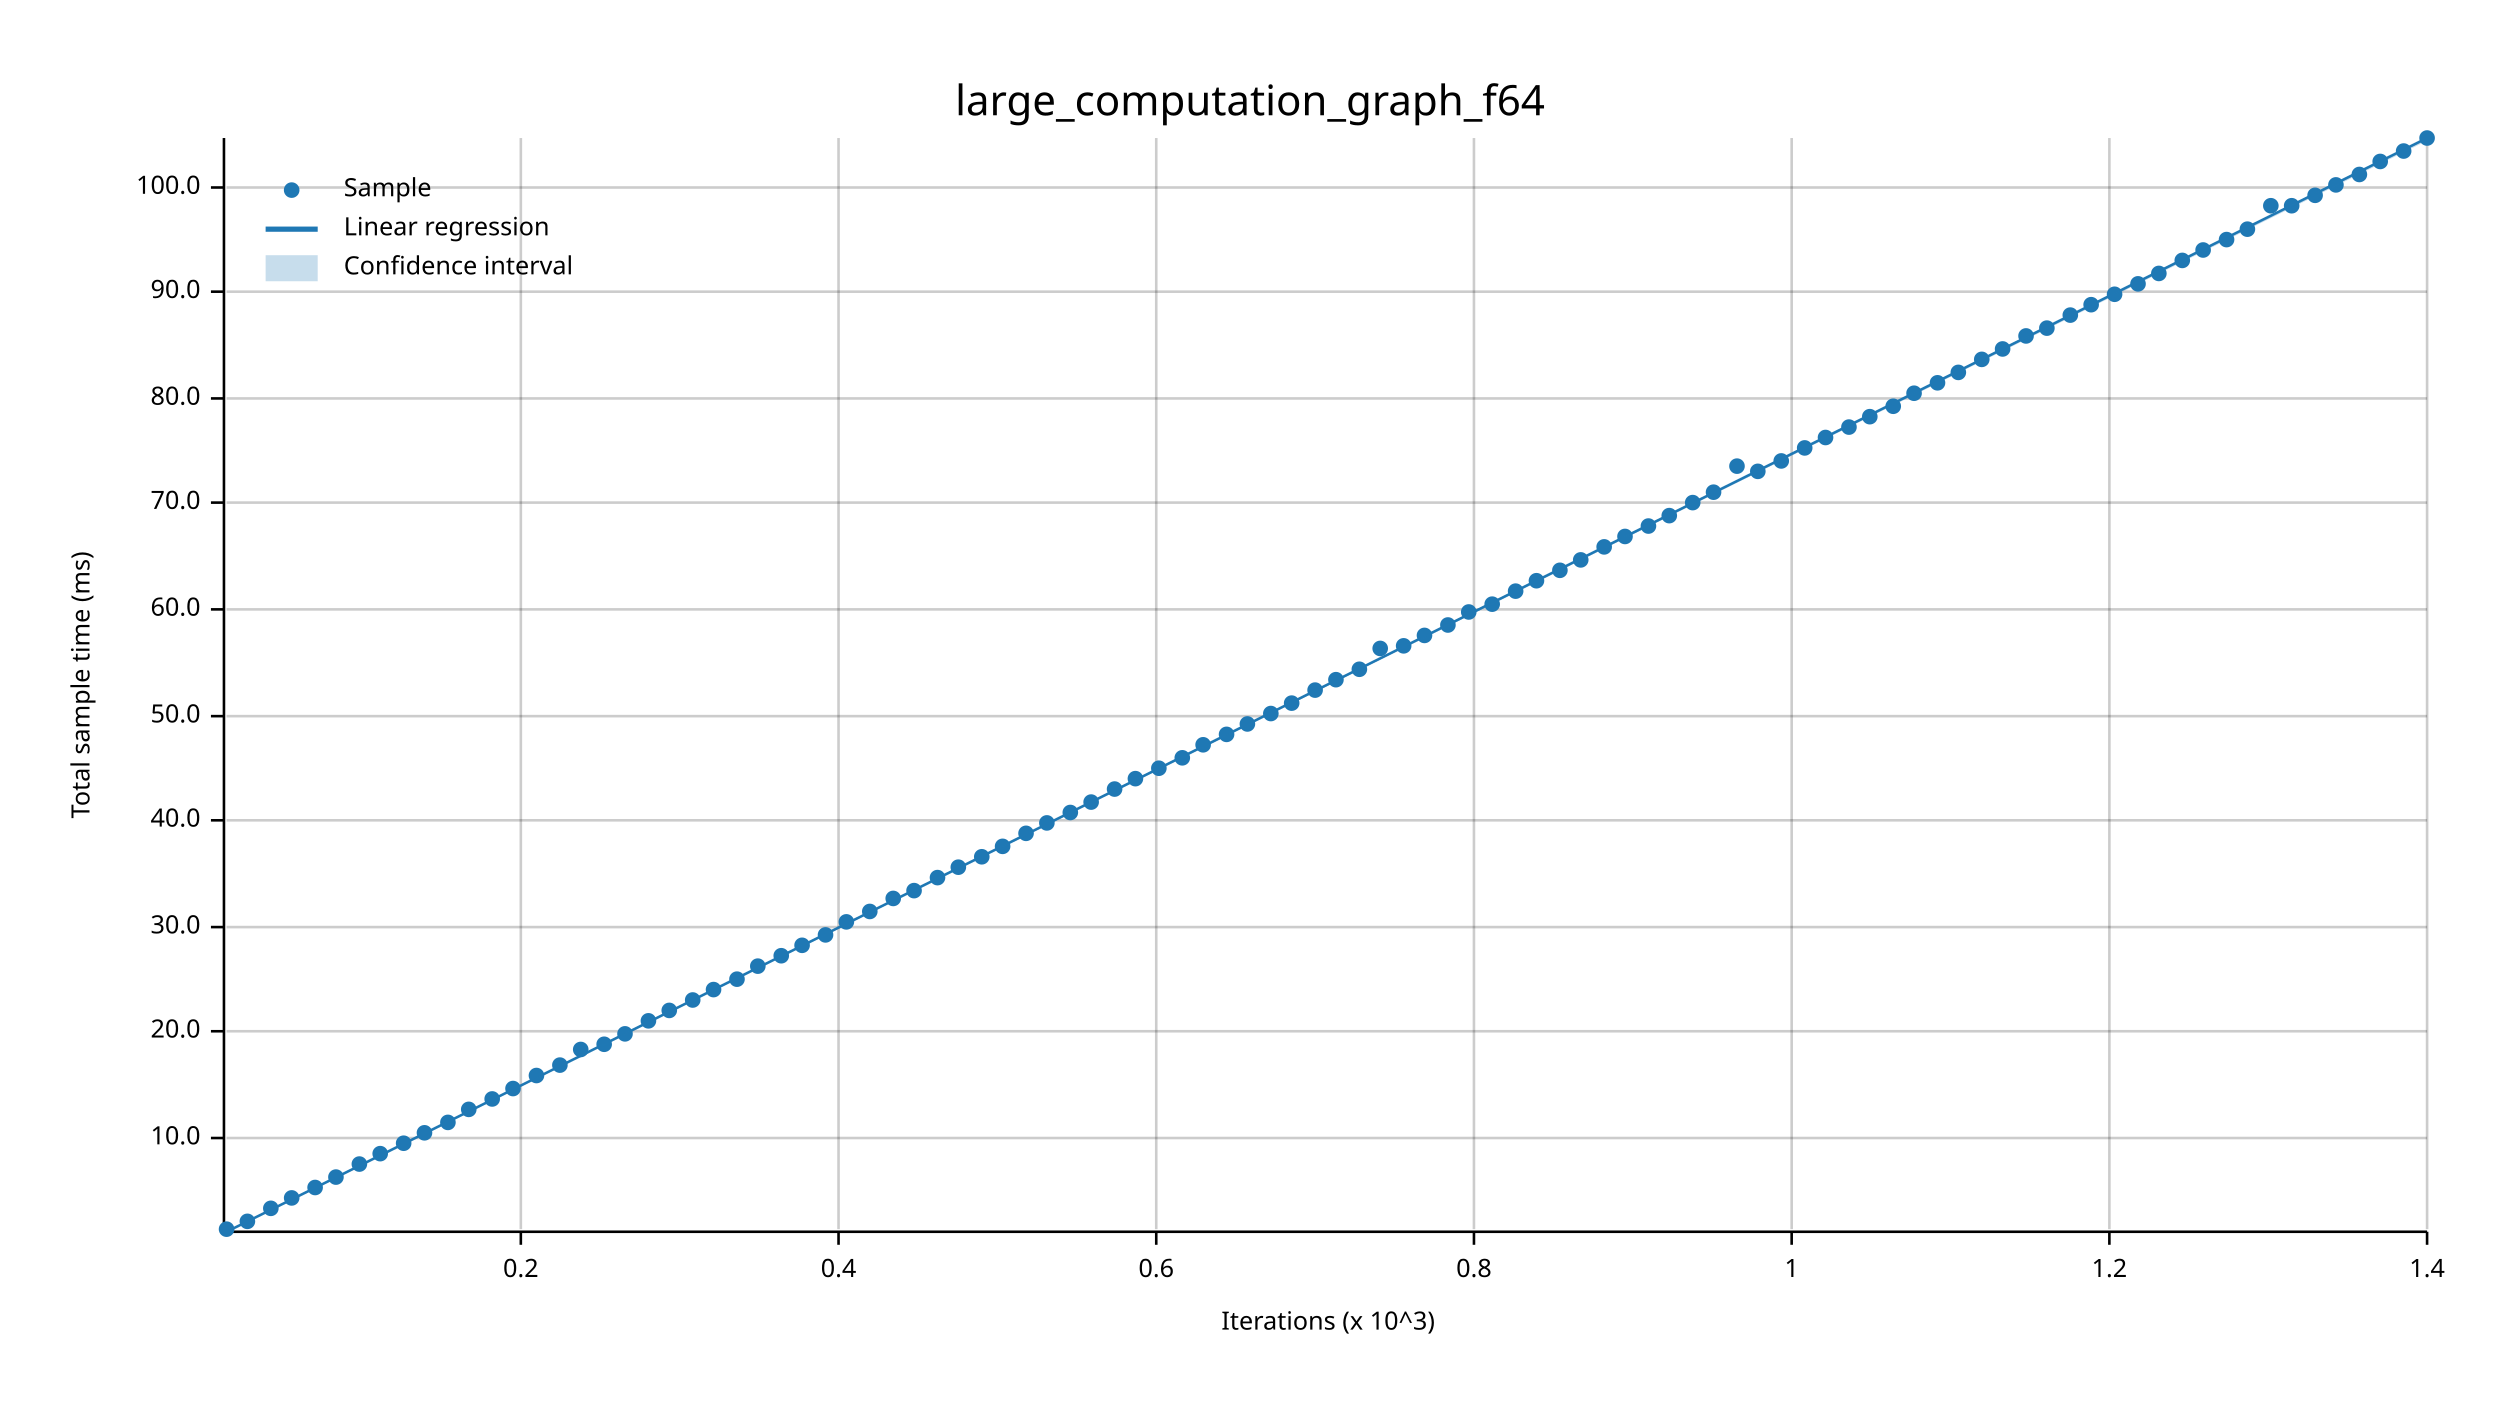
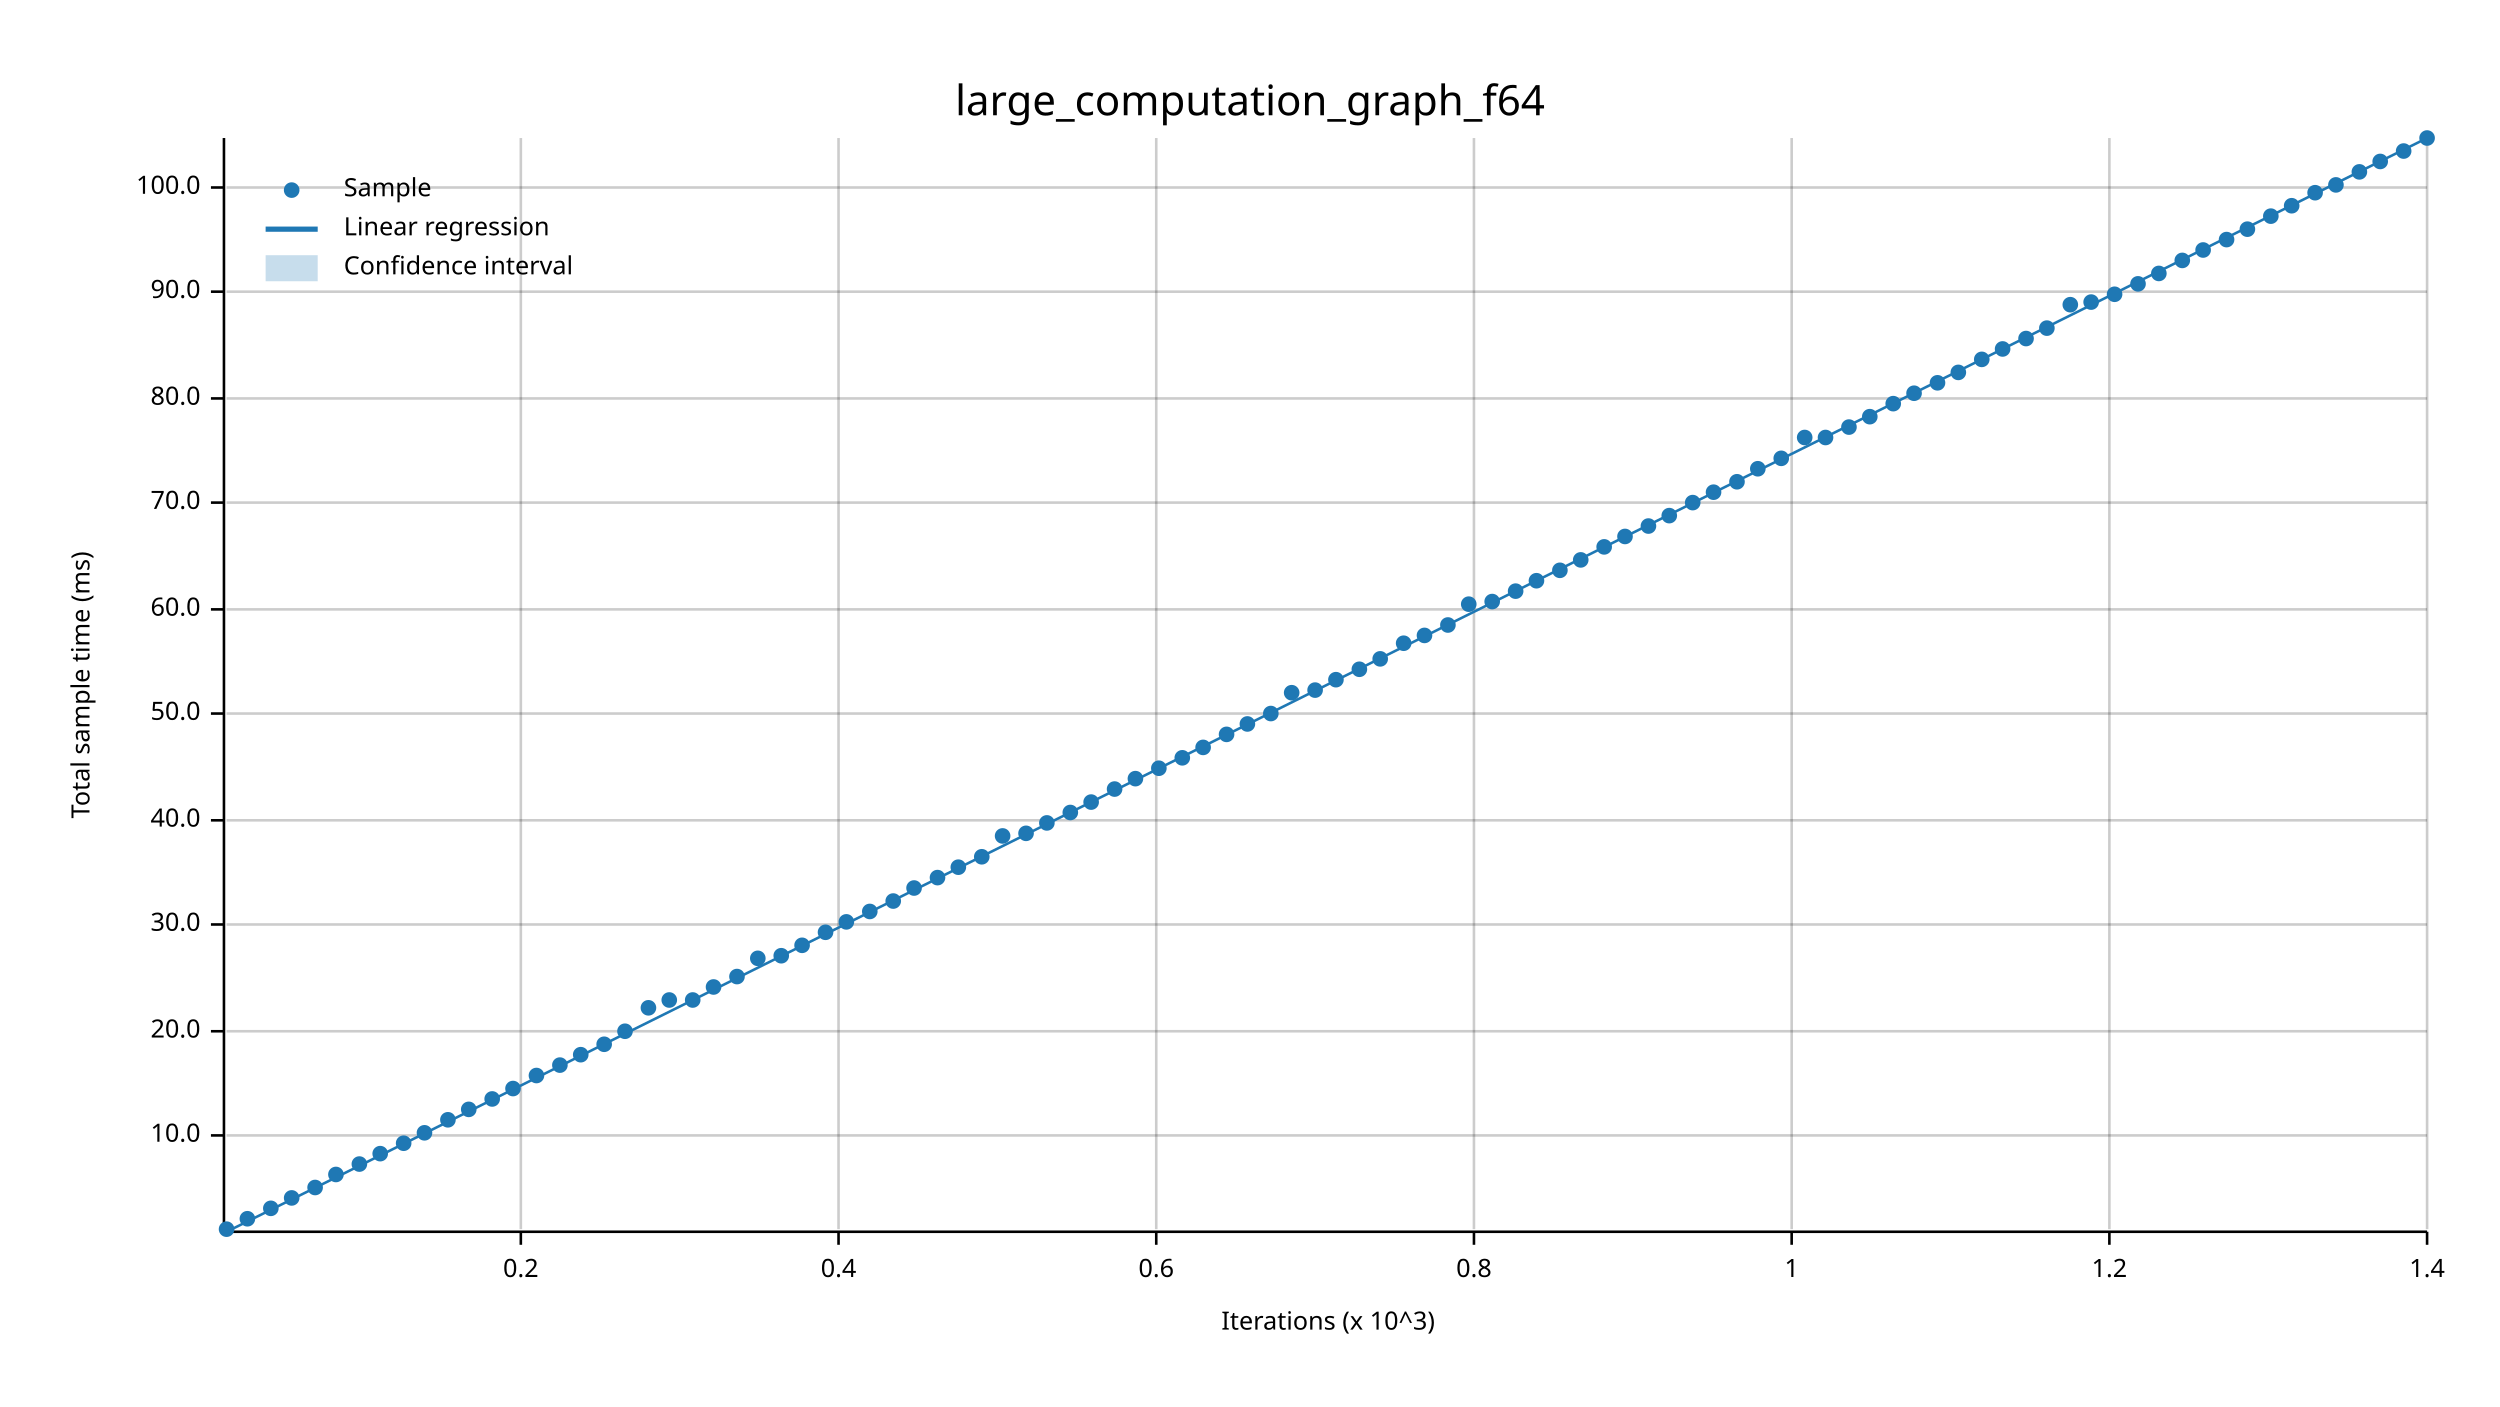
<svg xmlns="http://www.w3.org/2000/svg" width="960" height="540" viewBox="0 0 960 540">
  <text x="480" y="32" dy="0.76em" text-anchor="middle" font-family="sans-serif" font-size="16.129" opacity="1" fill="#000000">
large_computation_graph_f64
</text>
  <text x="27" y="263" dy="0.76em" text-anchor="middle" font-family="sans-serif" font-size="9.677" opacity="1" fill="#000000" transform="rotate(270, 27, 263)">
Total sample time (ms)
</text>
  <text x="510" y="513" dy="-0.5ex" text-anchor="middle" font-family="sans-serif" font-size="9.677" opacity="1" fill="#000000">
Iterations (x 10^3)
</text>
  <line opacity="0.2" stroke="#000000" stroke-width="1" x1="200" y1="472" x2="200" y2="53" />
  <line opacity="0.2" stroke="#000000" stroke-width="1" x1="322" y1="472" x2="322" y2="53" />
  <line opacity="0.2" stroke="#000000" stroke-width="1" x1="444" y1="472" x2="444" y2="53" />
  <line opacity="0.2" stroke="#000000" stroke-width="1" x1="566" y1="472" x2="566" y2="53" />
  <line opacity="0.2" stroke="#000000" stroke-width="1" x1="688" y1="472" x2="688" y2="53" />
  <line opacity="0.2" stroke="#000000" stroke-width="1" x1="810" y1="472" x2="810" y2="53" />
  <line opacity="0.2" stroke="#000000" stroke-width="1" x1="932" y1="472" x2="932" y2="53" />
-   <line opacity="0.2" stroke="#000000" stroke-width="1" x1="87" y1="437" x2="932" y2="437" />
+   <line opacity="0.2" stroke="#000000" stroke-width="1" x1="87" y1="436" x2="932" y2="436" />
  <line opacity="0.2" stroke="#000000" stroke-width="1" x1="87" y1="396" x2="932" y2="396" />
-   <line opacity="0.2" stroke="#000000" stroke-width="1" x1="87" y1="356" x2="932" y2="356" />
+   <line opacity="0.2" stroke="#000000" stroke-width="1" x1="87" y1="355" x2="932" y2="355" />
  <line opacity="0.2" stroke="#000000" stroke-width="1" x1="87" y1="315" x2="932" y2="315" />
-   <line opacity="0.2" stroke="#000000" stroke-width="1" x1="87" y1="275" x2="932" y2="275" />
+   <line opacity="0.2" stroke="#000000" stroke-width="1" x1="87" y1="274" x2="932" y2="274" />
  <line opacity="0.2" stroke="#000000" stroke-width="1" x1="87" y1="234" x2="932" y2="234" />
  <line opacity="0.2" stroke="#000000" stroke-width="1" x1="87" y1="193" x2="932" y2="193" />
  <line opacity="0.2" stroke="#000000" stroke-width="1" x1="87" y1="153" x2="932" y2="153" />
  <line opacity="0.2" stroke="#000000" stroke-width="1" x1="87" y1="112" x2="932" y2="112" />
  <line opacity="0.2" stroke="#000000" stroke-width="1" x1="87" y1="72" x2="932" y2="72" />
  <polyline fill="none" opacity="1" stroke="#000000" stroke-width="1" points="86,53 86,472 " />
-   <text x="77" y="437" dy="0.5ex" text-anchor="end" font-family="sans-serif" font-size="9.677" opacity="1" fill="#000000">
+   <text x="77" y="436" dy="0.5ex" text-anchor="end" font-family="sans-serif" font-size="9.677" opacity="1" fill="#000000">
10.0
</text>
-   <polyline fill="none" opacity="1" stroke="#000000" stroke-width="1" points="81,437 86,437 " />
+   <polyline fill="none" opacity="1" stroke="#000000" stroke-width="1" points="81,436 86,436 " />
  <text x="77" y="396" dy="0.5ex" text-anchor="end" font-family="sans-serif" font-size="9.677" opacity="1" fill="#000000">
20.0
</text>
  <polyline fill="none" opacity="1" stroke="#000000" stroke-width="1" points="81,396 86,396 " />
-   <text x="77" y="356" dy="0.5ex" text-anchor="end" font-family="sans-serif" font-size="9.677" opacity="1" fill="#000000">
+   <text x="77" y="355" dy="0.5ex" text-anchor="end" font-family="sans-serif" font-size="9.677" opacity="1" fill="#000000">
30.0
</text>
-   <polyline fill="none" opacity="1" stroke="#000000" stroke-width="1" points="81,356 86,356 " />
+   <polyline fill="none" opacity="1" stroke="#000000" stroke-width="1" points="81,355 86,355 " />
  <text x="77" y="315" dy="0.5ex" text-anchor="end" font-family="sans-serif" font-size="9.677" opacity="1" fill="#000000">
40.0
</text>
  <polyline fill="none" opacity="1" stroke="#000000" stroke-width="1" points="81,315 86,315 " />
-   <text x="77" y="275" dy="0.5ex" text-anchor="end" font-family="sans-serif" font-size="9.677" opacity="1" fill="#000000">
+   <text x="77" y="274" dy="0.5ex" text-anchor="end" font-family="sans-serif" font-size="9.677" opacity="1" fill="#000000">
50.0
</text>
-   <polyline fill="none" opacity="1" stroke="#000000" stroke-width="1" points="81,275 86,275 " />
+   <polyline fill="none" opacity="1" stroke="#000000" stroke-width="1" points="81,274 86,274 " />
  <text x="77" y="234" dy="0.5ex" text-anchor="end" font-family="sans-serif" font-size="9.677" opacity="1" fill="#000000">
60.0
</text>
  <polyline fill="none" opacity="1" stroke="#000000" stroke-width="1" points="81,234 86,234 " />
  <text x="77" y="193" dy="0.5ex" text-anchor="end" font-family="sans-serif" font-size="9.677" opacity="1" fill="#000000">
70.0
</text>
  <polyline fill="none" opacity="1" stroke="#000000" stroke-width="1" points="81,193 86,193 " />
  <text x="77" y="153" dy="0.5ex" text-anchor="end" font-family="sans-serif" font-size="9.677" opacity="1" fill="#000000">
80.0
</text>
  <polyline fill="none" opacity="1" stroke="#000000" stroke-width="1" points="81,153 86,153 " />
  <text x="77" y="112" dy="0.5ex" text-anchor="end" font-family="sans-serif" font-size="9.677" opacity="1" fill="#000000">
90.0
</text>
  <polyline fill="none" opacity="1" stroke="#000000" stroke-width="1" points="81,112 86,112 " />
  <text x="77" y="72" dy="0.5ex" text-anchor="end" font-family="sans-serif" font-size="9.677" opacity="1" fill="#000000">
100.0
</text>
  <polyline fill="none" opacity="1" stroke="#000000" stroke-width="1" points="81,72 86,72 " />
  <polyline fill="none" opacity="1" stroke="#000000" stroke-width="1" points="87,473 932,473 " />
  <text x="200" y="483" dy="0.76em" text-anchor="middle" font-family="sans-serif" font-size="9.677" opacity="1" fill="#000000">
0.2
</text>
  <polyline fill="none" opacity="1" stroke="#000000" stroke-width="1" points="200,473 200,478 " />
  <text x="322" y="483" dy="0.76em" text-anchor="middle" font-family="sans-serif" font-size="9.677" opacity="1" fill="#000000">
0.4
</text>
  <polyline fill="none" opacity="1" stroke="#000000" stroke-width="1" points="322,473 322,478 " />
  <text x="444" y="483" dy="0.76em" text-anchor="middle" font-family="sans-serif" font-size="9.677" opacity="1" fill="#000000">
0.6
</text>
  <polyline fill="none" opacity="1" stroke="#000000" stroke-width="1" points="444,473 444,478 " />
  <text x="566" y="483" dy="0.76em" text-anchor="middle" font-family="sans-serif" font-size="9.677" opacity="1" fill="#000000">
0.8
</text>
  <polyline fill="none" opacity="1" stroke="#000000" stroke-width="1" points="566,473 566,478 " />
  <text x="688" y="483" dy="0.76em" text-anchor="middle" font-family="sans-serif" font-size="9.677" opacity="1" fill="#000000">
1
</text>
  <polyline fill="none" opacity="1" stroke="#000000" stroke-width="1" points="688,473 688,478 " />
  <text x="810" y="483" dy="0.76em" text-anchor="middle" font-family="sans-serif" font-size="9.677" opacity="1" fill="#000000">
1.2
</text>
  <polyline fill="none" opacity="1" stroke="#000000" stroke-width="1" points="810,473 810,478 " />
  <text x="932" y="483" dy="0.76em" text-anchor="middle" font-family="sans-serif" font-size="9.677" opacity="1" fill="#000000">
1.4
</text>
  <polyline fill="none" opacity="1" stroke="#000000" stroke-width="1" points="932,473 932,478 " />
  <circle cx="87" cy="472" r="3" opacity="1" fill="#1F78B4" stroke="none" stroke-width="1" />
-   <circle cx="95" cy="469" r="3" opacity="1" fill="#1F78B4" stroke="none" stroke-width="1" />
+   <circle cx="95" cy="468" r="3" opacity="1" fill="#1F78B4" stroke="none" stroke-width="1" />
  <circle cx="104" cy="464" r="3" opacity="1" fill="#1F78B4" stroke="none" stroke-width="1" />
  <circle cx="112" cy="460" r="3" opacity="1" fill="#1F78B4" stroke="none" stroke-width="1" />
  <circle cx="121" cy="456" r="3" opacity="1" fill="#1F78B4" stroke="none" stroke-width="1" />
-   <circle cx="129" cy="452" r="3" opacity="1" fill="#1F78B4" stroke="none" stroke-width="1" />
+   <circle cx="129" cy="451" r="3" opacity="1" fill="#1F78B4" stroke="none" stroke-width="1" />
  <circle cx="138" cy="447" r="3" opacity="1" fill="#1F78B4" stroke="none" stroke-width="1" />
  <circle cx="146" cy="443" r="3" opacity="1" fill="#1F78B4" stroke="none" stroke-width="1" />
  <circle cx="155" cy="439" r="3" opacity="1" fill="#1F78B4" stroke="none" stroke-width="1" />
  <circle cx="163" cy="435" r="3" opacity="1" fill="#1F78B4" stroke="none" stroke-width="1" />
-   <circle cx="172" cy="431" r="3" opacity="1" fill="#1F78B4" stroke="none" stroke-width="1" />
+   <circle cx="172" cy="430" r="3" opacity="1" fill="#1F78B4" stroke="none" stroke-width="1" />
  <circle cx="180" cy="426" r="3" opacity="1" fill="#1F78B4" stroke="none" stroke-width="1" />
  <circle cx="189" cy="422" r="3" opacity="1" fill="#1F78B4" stroke="none" stroke-width="1" />
  <circle cx="197" cy="418" r="3" opacity="1" fill="#1F78B4" stroke="none" stroke-width="1" />
  <circle cx="206" cy="413" r="3" opacity="1" fill="#1F78B4" stroke="none" stroke-width="1" />
  <circle cx="215" cy="409" r="3" opacity="1" fill="#1F78B4" stroke="none" stroke-width="1" />
-   <circle cx="223" cy="403" r="3" opacity="1" fill="#1F78B4" stroke="none" stroke-width="1" />
+   <circle cx="223" cy="405" r="3" opacity="1" fill="#1F78B4" stroke="none" stroke-width="1" />
  <circle cx="232" cy="401" r="3" opacity="1" fill="#1F78B4" stroke="none" stroke-width="1" />
-   <circle cx="240" cy="397" r="3" opacity="1" fill="#1F78B4" stroke="none" stroke-width="1" />
-   <circle cx="249" cy="392" r="3" opacity="1" fill="#1F78B4" stroke="none" stroke-width="1" />
-   <circle cx="257" cy="388" r="3" opacity="1" fill="#1F78B4" stroke="none" stroke-width="1" />
+   <circle cx="240" cy="396" r="3" opacity="1" fill="#1F78B4" stroke="none" stroke-width="1" />
+   <circle cx="249" cy="387" r="3" opacity="1" fill="#1F78B4" stroke="none" stroke-width="1" />
+   <circle cx="257" cy="384" r="3" opacity="1" fill="#1F78B4" stroke="none" stroke-width="1" />
  <circle cx="266" cy="384" r="3" opacity="1" fill="#1F78B4" stroke="none" stroke-width="1" />
-   <circle cx="274" cy="380" r="3" opacity="1" fill="#1F78B4" stroke="none" stroke-width="1" />
-   <circle cx="283" cy="376" r="3" opacity="1" fill="#1F78B4" stroke="none" stroke-width="1" />
-   <circle cx="291" cy="371" r="3" opacity="1" fill="#1F78B4" stroke="none" stroke-width="1" />
+   <circle cx="274" cy="379" r="3" opacity="1" fill="#1F78B4" stroke="none" stroke-width="1" />
+   <circle cx="283" cy="375" r="3" opacity="1" fill="#1F78B4" stroke="none" stroke-width="1" />
+   <circle cx="291" cy="368" r="3" opacity="1" fill="#1F78B4" stroke="none" stroke-width="1" />
  <circle cx="300" cy="367" r="3" opacity="1" fill="#1F78B4" stroke="none" stroke-width="1" />
  <circle cx="308" cy="363" r="3" opacity="1" fill="#1F78B4" stroke="none" stroke-width="1" />
-   <circle cx="317" cy="359" r="3" opacity="1" fill="#1F78B4" stroke="none" stroke-width="1" />
+   <circle cx="317" cy="358" r="3" opacity="1" fill="#1F78B4" stroke="none" stroke-width="1" />
  <circle cx="325" cy="354" r="3" opacity="1" fill="#1F78B4" stroke="none" stroke-width="1" />
  <circle cx="334" cy="350" r="3" opacity="1" fill="#1F78B4" stroke="none" stroke-width="1" />
-   <circle cx="343" cy="345" r="3" opacity="1" fill="#1F78B4" stroke="none" stroke-width="1" />
-   <circle cx="351" cy="342" r="3" opacity="1" fill="#1F78B4" stroke="none" stroke-width="1" />
+   <circle cx="343" cy="346" r="3" opacity="1" fill="#1F78B4" stroke="none" stroke-width="1" />
+   <circle cx="351" cy="341" r="3" opacity="1" fill="#1F78B4" stroke="none" stroke-width="1" />
  <circle cx="360" cy="337" r="3" opacity="1" fill="#1F78B4" stroke="none" stroke-width="1" />
  <circle cx="368" cy="333" r="3" opacity="1" fill="#1F78B4" stroke="none" stroke-width="1" />
  <circle cx="377" cy="329" r="3" opacity="1" fill="#1F78B4" stroke="none" stroke-width="1" />
-   <circle cx="385" cy="325" r="3" opacity="1" fill="#1F78B4" stroke="none" stroke-width="1" />
+   <circle cx="385" cy="321" r="3" opacity="1" fill="#1F78B4" stroke="none" stroke-width="1" />
  <circle cx="394" cy="320" r="3" opacity="1" fill="#1F78B4" stroke="none" stroke-width="1" />
  <circle cx="402" cy="316" r="3" opacity="1" fill="#1F78B4" stroke="none" stroke-width="1" />
  <circle cx="411" cy="312" r="3" opacity="1" fill="#1F78B4" stroke="none" stroke-width="1" />
  <circle cx="419" cy="308" r="3" opacity="1" fill="#1F78B4" stroke="none" stroke-width="1" />
  <circle cx="428" cy="303" r="3" opacity="1" fill="#1F78B4" stroke="none" stroke-width="1" />
  <circle cx="436" cy="299" r="3" opacity="1" fill="#1F78B4" stroke="none" stroke-width="1" />
  <circle cx="445" cy="295" r="3" opacity="1" fill="#1F78B4" stroke="none" stroke-width="1" />
  <circle cx="454" cy="291" r="3" opacity="1" fill="#1F78B4" stroke="none" stroke-width="1" />
-   <circle cx="462" cy="286" r="3" opacity="1" fill="#1F78B4" stroke="none" stroke-width="1" />
+   <circle cx="462" cy="287" r="3" opacity="1" fill="#1F78B4" stroke="none" stroke-width="1" />
  <circle cx="471" cy="282" r="3" opacity="1" fill="#1F78B4" stroke="none" stroke-width="1" />
  <circle cx="479" cy="278" r="3" opacity="1" fill="#1F78B4" stroke="none" stroke-width="1" />
  <circle cx="488" cy="274" r="3" opacity="1" fill="#1F78B4" stroke="none" stroke-width="1" />
-   <circle cx="496" cy="270" r="3" opacity="1" fill="#1F78B4" stroke="none" stroke-width="1" />
+   <circle cx="496" cy="266" r="3" opacity="1" fill="#1F78B4" stroke="none" stroke-width="1" />
  <circle cx="505" cy="265" r="3" opacity="1" fill="#1F78B4" stroke="none" stroke-width="1" />
  <circle cx="513" cy="261" r="3" opacity="1" fill="#1F78B4" stroke="none" stroke-width="1" />
  <circle cx="522" cy="257" r="3" opacity="1" fill="#1F78B4" stroke="none" stroke-width="1" />
-   <circle cx="530" cy="249" r="3" opacity="1" fill="#1F78B4" stroke="none" stroke-width="1" />
-   <circle cx="539" cy="248" r="3" opacity="1" fill="#1F78B4" stroke="none" stroke-width="1" />
+   <circle cx="530" cy="253" r="3" opacity="1" fill="#1F78B4" stroke="none" stroke-width="1" />
+   <circle cx="539" cy="247" r="3" opacity="1" fill="#1F78B4" stroke="none" stroke-width="1" />
  <circle cx="547" cy="244" r="3" opacity="1" fill="#1F78B4" stroke="none" stroke-width="1" />
  <circle cx="556" cy="240" r="3" opacity="1" fill="#1F78B4" stroke="none" stroke-width="1" />
-   <circle cx="564" cy="235" r="3" opacity="1" fill="#1F78B4" stroke="none" stroke-width="1" />
-   <circle cx="573" cy="232" r="3" opacity="1" fill="#1F78B4" stroke="none" stroke-width="1" />
+   <circle cx="564" cy="232" r="3" opacity="1" fill="#1F78B4" stroke="none" stroke-width="1" />
+   <circle cx="573" cy="231" r="3" opacity="1" fill="#1F78B4" stroke="none" stroke-width="1" />
  <circle cx="582" cy="227" r="3" opacity="1" fill="#1F78B4" stroke="none" stroke-width="1" />
  <circle cx="590" cy="223" r="3" opacity="1" fill="#1F78B4" stroke="none" stroke-width="1" />
  <circle cx="599" cy="219" r="3" opacity="1" fill="#1F78B4" stroke="none" stroke-width="1" />
  <circle cx="607" cy="215" r="3" opacity="1" fill="#1F78B4" stroke="none" stroke-width="1" />
  <circle cx="616" cy="210" r="3" opacity="1" fill="#1F78B4" stroke="none" stroke-width="1" />
  <circle cx="624" cy="206" r="3" opacity="1" fill="#1F78B4" stroke="none" stroke-width="1" />
  <circle cx="633" cy="202" r="3" opacity="1" fill="#1F78B4" stroke="none" stroke-width="1" />
  <circle cx="641" cy="198" r="3" opacity="1" fill="#1F78B4" stroke="none" stroke-width="1" />
  <circle cx="650" cy="193" r="3" opacity="1" fill="#1F78B4" stroke="none" stroke-width="1" />
  <circle cx="658" cy="189" r="3" opacity="1" fill="#1F78B4" stroke="none" stroke-width="1" />
-   <circle cx="667" cy="179" r="3" opacity="1" fill="#1F78B4" stroke="none" stroke-width="1" />
-   <circle cx="675" cy="181" r="3" opacity="1" fill="#1F78B4" stroke="none" stroke-width="1" />
-   <circle cx="684" cy="177" r="3" opacity="1" fill="#1F78B4" stroke="none" stroke-width="1" />
-   <circle cx="693" cy="172" r="3" opacity="1" fill="#1F78B4" stroke="none" stroke-width="1" />
+   <circle cx="667" cy="185" r="3" opacity="1" fill="#1F78B4" stroke="none" stroke-width="1" />
+   <circle cx="675" cy="180" r="3" opacity="1" fill="#1F78B4" stroke="none" stroke-width="1" />
+   <circle cx="684" cy="176" r="3" opacity="1" fill="#1F78B4" stroke="none" stroke-width="1" />
+   <circle cx="693" cy="168" r="3" opacity="1" fill="#1F78B4" stroke="none" stroke-width="1" />
  <circle cx="701" cy="168" r="3" opacity="1" fill="#1F78B4" stroke="none" stroke-width="1" />
  <circle cx="710" cy="164" r="3" opacity="1" fill="#1F78B4" stroke="none" stroke-width="1" />
  <circle cx="718" cy="160" r="3" opacity="1" fill="#1F78B4" stroke="none" stroke-width="1" />
-   <circle cx="727" cy="156" r="3" opacity="1" fill="#1F78B4" stroke="none" stroke-width="1" />
+   <circle cx="727" cy="155" r="3" opacity="1" fill="#1F78B4" stroke="none" stroke-width="1" />
  <circle cx="735" cy="151" r="3" opacity="1" fill="#1F78B4" stroke="none" stroke-width="1" />
  <circle cx="744" cy="147" r="3" opacity="1" fill="#1F78B4" stroke="none" stroke-width="1" />
  <circle cx="752" cy="143" r="3" opacity="1" fill="#1F78B4" stroke="none" stroke-width="1" />
  <circle cx="761" cy="138" r="3" opacity="1" fill="#1F78B4" stroke="none" stroke-width="1" />
  <circle cx="769" cy="134" r="3" opacity="1" fill="#1F78B4" stroke="none" stroke-width="1" />
-   <circle cx="778" cy="129" r="3" opacity="1" fill="#1F78B4" stroke="none" stroke-width="1" />
+   <circle cx="778" cy="130" r="3" opacity="1" fill="#1F78B4" stroke="none" stroke-width="1" />
  <circle cx="786" cy="126" r="3" opacity="1" fill="#1F78B4" stroke="none" stroke-width="1" />
-   <circle cx="795" cy="121" r="3" opacity="1" fill="#1F78B4" stroke="none" stroke-width="1" />
-   <circle cx="803" cy="117" r="3" opacity="1" fill="#1F78B4" stroke="none" stroke-width="1" />
+   <circle cx="795" cy="117" r="3" opacity="1" fill="#1F78B4" stroke="none" stroke-width="1" />
+   <circle cx="803" cy="116" r="3" opacity="1" fill="#1F78B4" stroke="none" stroke-width="1" />
  <circle cx="812" cy="113" r="3" opacity="1" fill="#1F78B4" stroke="none" stroke-width="1" />
  <circle cx="821" cy="109" r="3" opacity="1" fill="#1F78B4" stroke="none" stroke-width="1" />
  <circle cx="829" cy="105" r="3" opacity="1" fill="#1F78B4" stroke="none" stroke-width="1" />
  <circle cx="838" cy="100" r="3" opacity="1" fill="#1F78B4" stroke="none" stroke-width="1" />
  <circle cx="846" cy="96" r="3" opacity="1" fill="#1F78B4" stroke="none" stroke-width="1" />
  <circle cx="855" cy="92" r="3" opacity="1" fill="#1F78B4" stroke="none" stroke-width="1" />
  <circle cx="863" cy="88" r="3" opacity="1" fill="#1F78B4" stroke="none" stroke-width="1" />
-   <circle cx="872" cy="79" r="3" opacity="1" fill="#1F78B4" stroke="none" stroke-width="1" />
+   <circle cx="872" cy="83" r="3" opacity="1" fill="#1F78B4" stroke="none" stroke-width="1" />
  <circle cx="880" cy="79" r="3" opacity="1" fill="#1F78B4" stroke="none" stroke-width="1" />
-   <circle cx="889" cy="75" r="3" opacity="1" fill="#1F78B4" stroke="none" stroke-width="1" />
+   <circle cx="889" cy="74" r="3" opacity="1" fill="#1F78B4" stroke="none" stroke-width="1" />
  <circle cx="897" cy="71" r="3" opacity="1" fill="#1F78B4" stroke="none" stroke-width="1" />
-   <circle cx="906" cy="67" r="3" opacity="1" fill="#1F78B4" stroke="none" stroke-width="1" />
+   <circle cx="906" cy="66" r="3" opacity="1" fill="#1F78B4" stroke="none" stroke-width="1" />
  <circle cx="914" cy="62" r="3" opacity="1" fill="#1F78B4" stroke="none" stroke-width="1" />
  <circle cx="923" cy="58" r="3" opacity="1" fill="#1F78B4" stroke="none" stroke-width="1" />
  <circle cx="932" cy="53" r="3" opacity="1" fill="#1F78B4" stroke="none" stroke-width="1" />
  <polyline fill="none" opacity="1" stroke="#1F78B4" stroke-width="1" points="87,473 932,53 " />
-   <polygon opacity="0.25" fill="#1F78B4" points="87,473 932,54 932,53 " />
+   <polygon opacity="0.25" fill="#1F78B4" points="87,473 932,53 932,53 " />
  <text x="132" y="68" dy="0.76em" text-anchor="start" font-family="sans-serif" font-size="9.677" opacity="1" fill="#000000">
Sample
</text>
  <text x="132" y="83" dy="0.76em" text-anchor="start" font-family="sans-serif" font-size="9.677" opacity="1" fill="#000000">
Linear regression
</text>
  <text x="132" y="98" dy="0.76em" text-anchor="start" font-family="sans-serif" font-size="9.677" opacity="1" fill="#000000">
Confidence interval
</text>
  <circle cx="112" cy="73" r="3" opacity="1" fill="#1F78B4" stroke="none" stroke-width="1" />
  <polyline fill="none" opacity="1" stroke="#1F78B4" stroke-width="2" points="102,88 122,88 " />
  <rect x="102" y="98" width="20" height="10" opacity="0.25" fill="#1F78B4" stroke="none" />
</svg>
